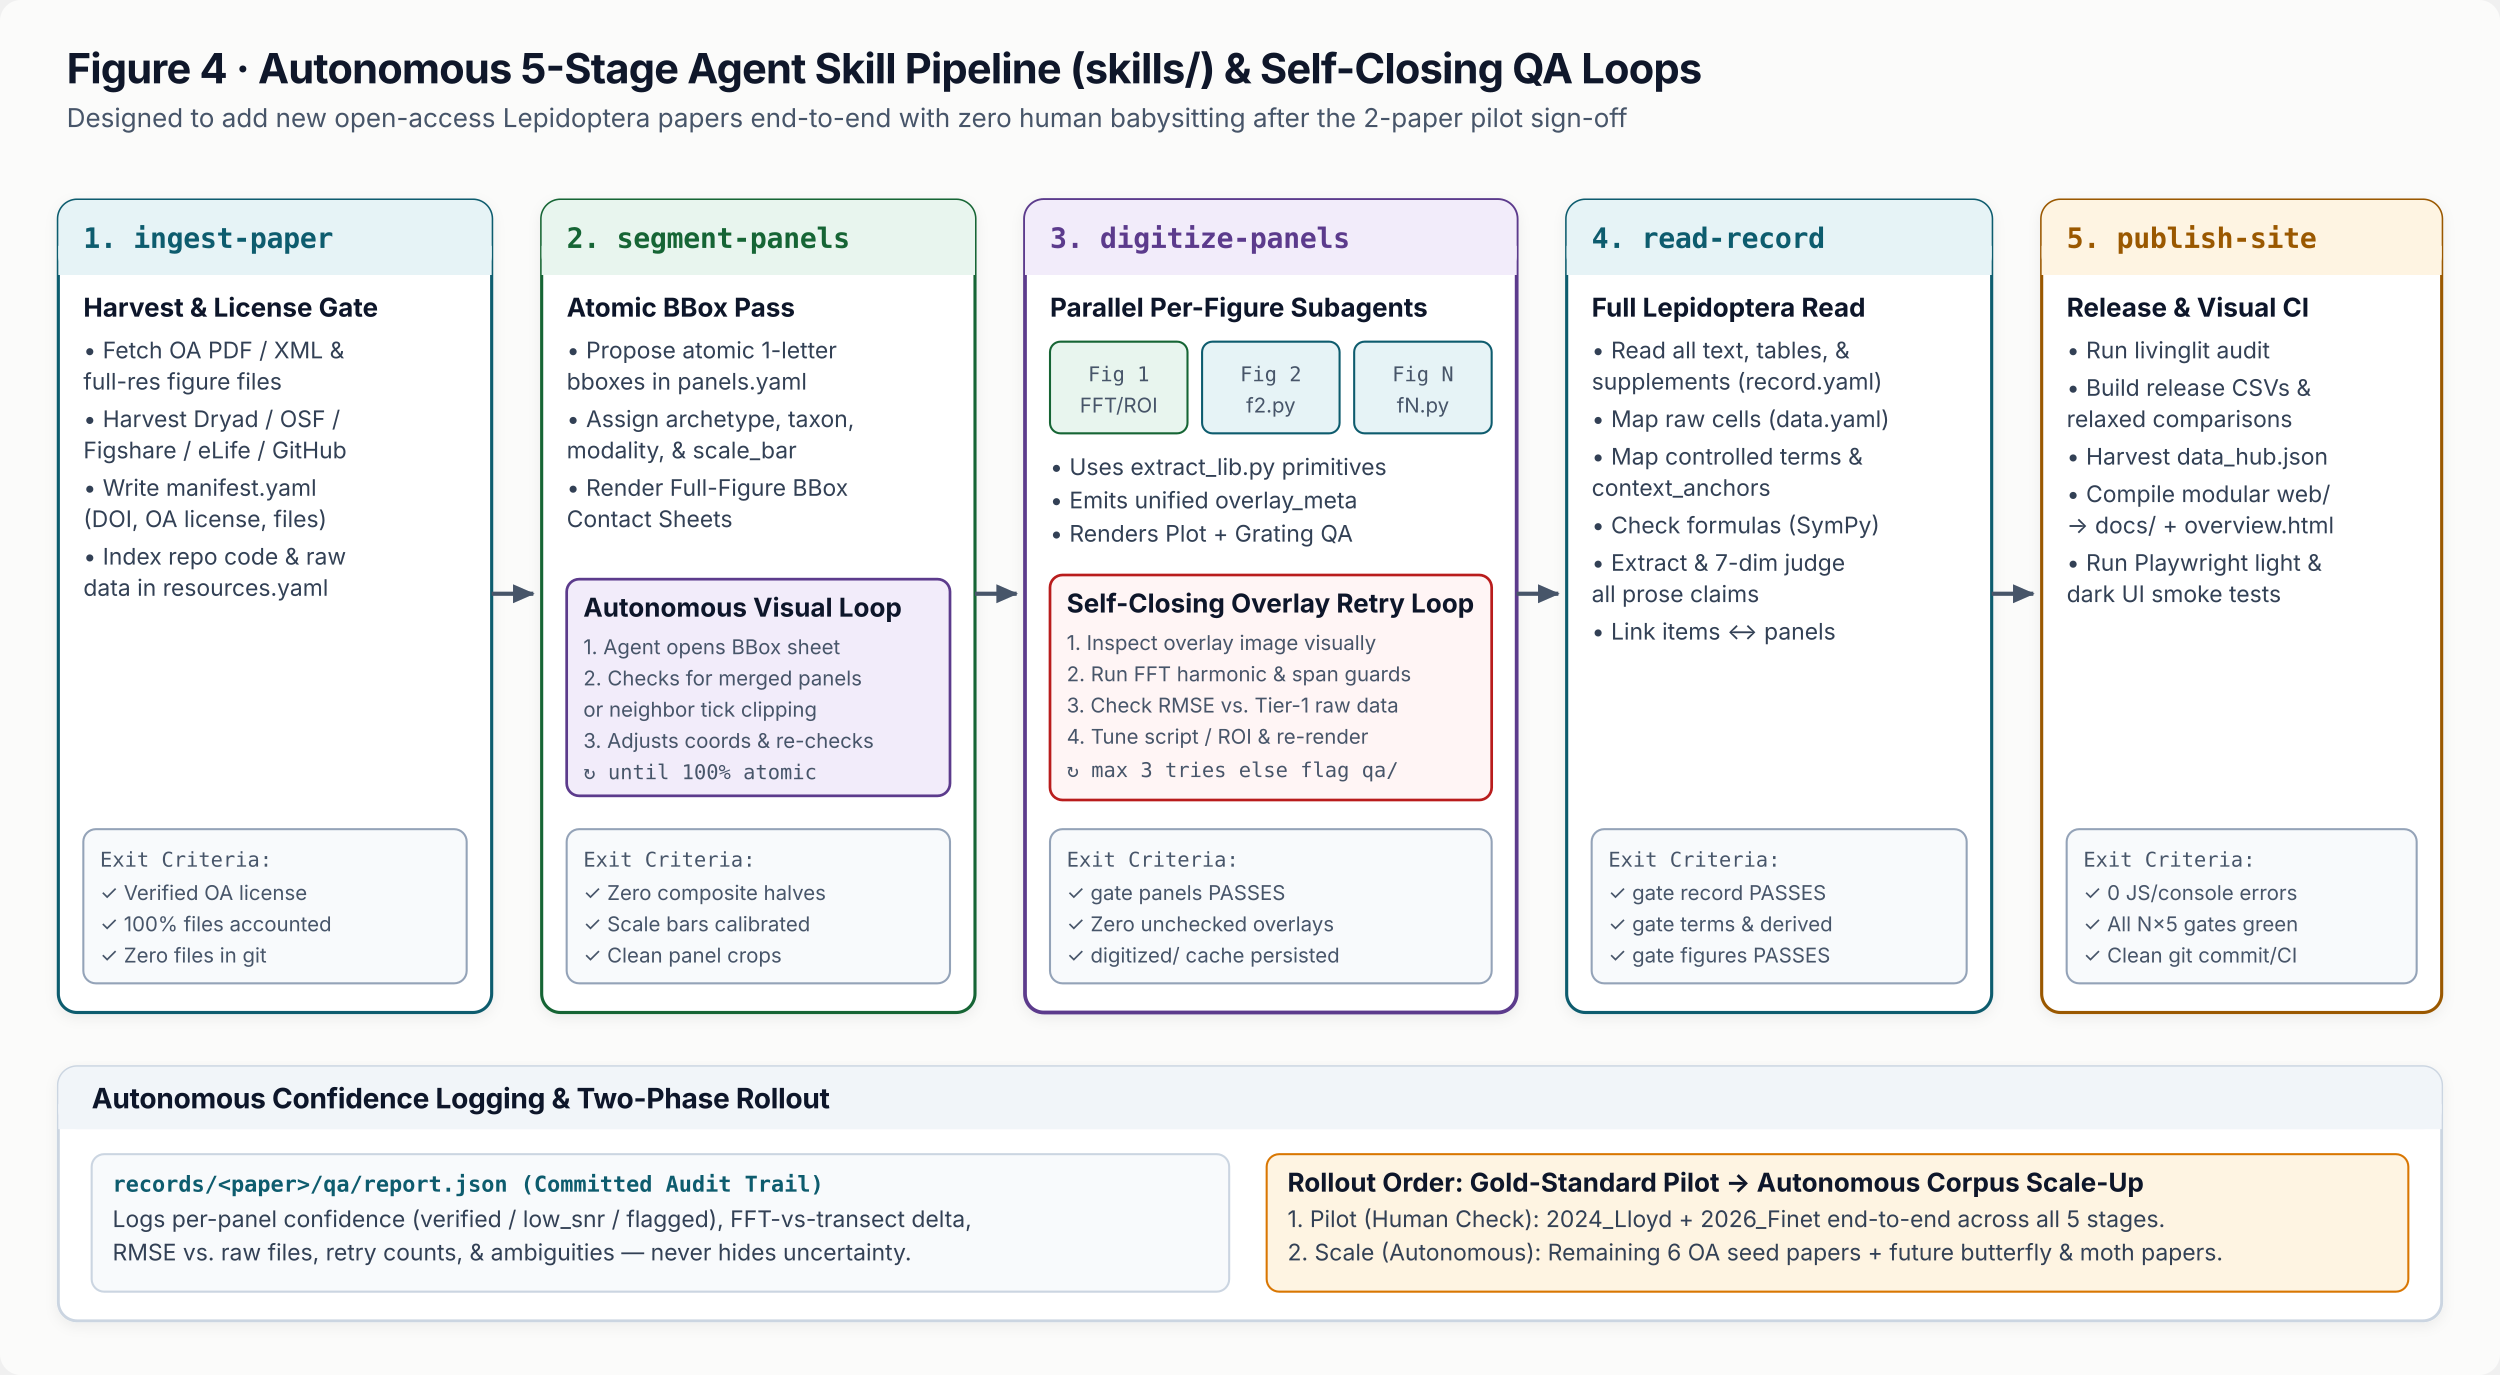
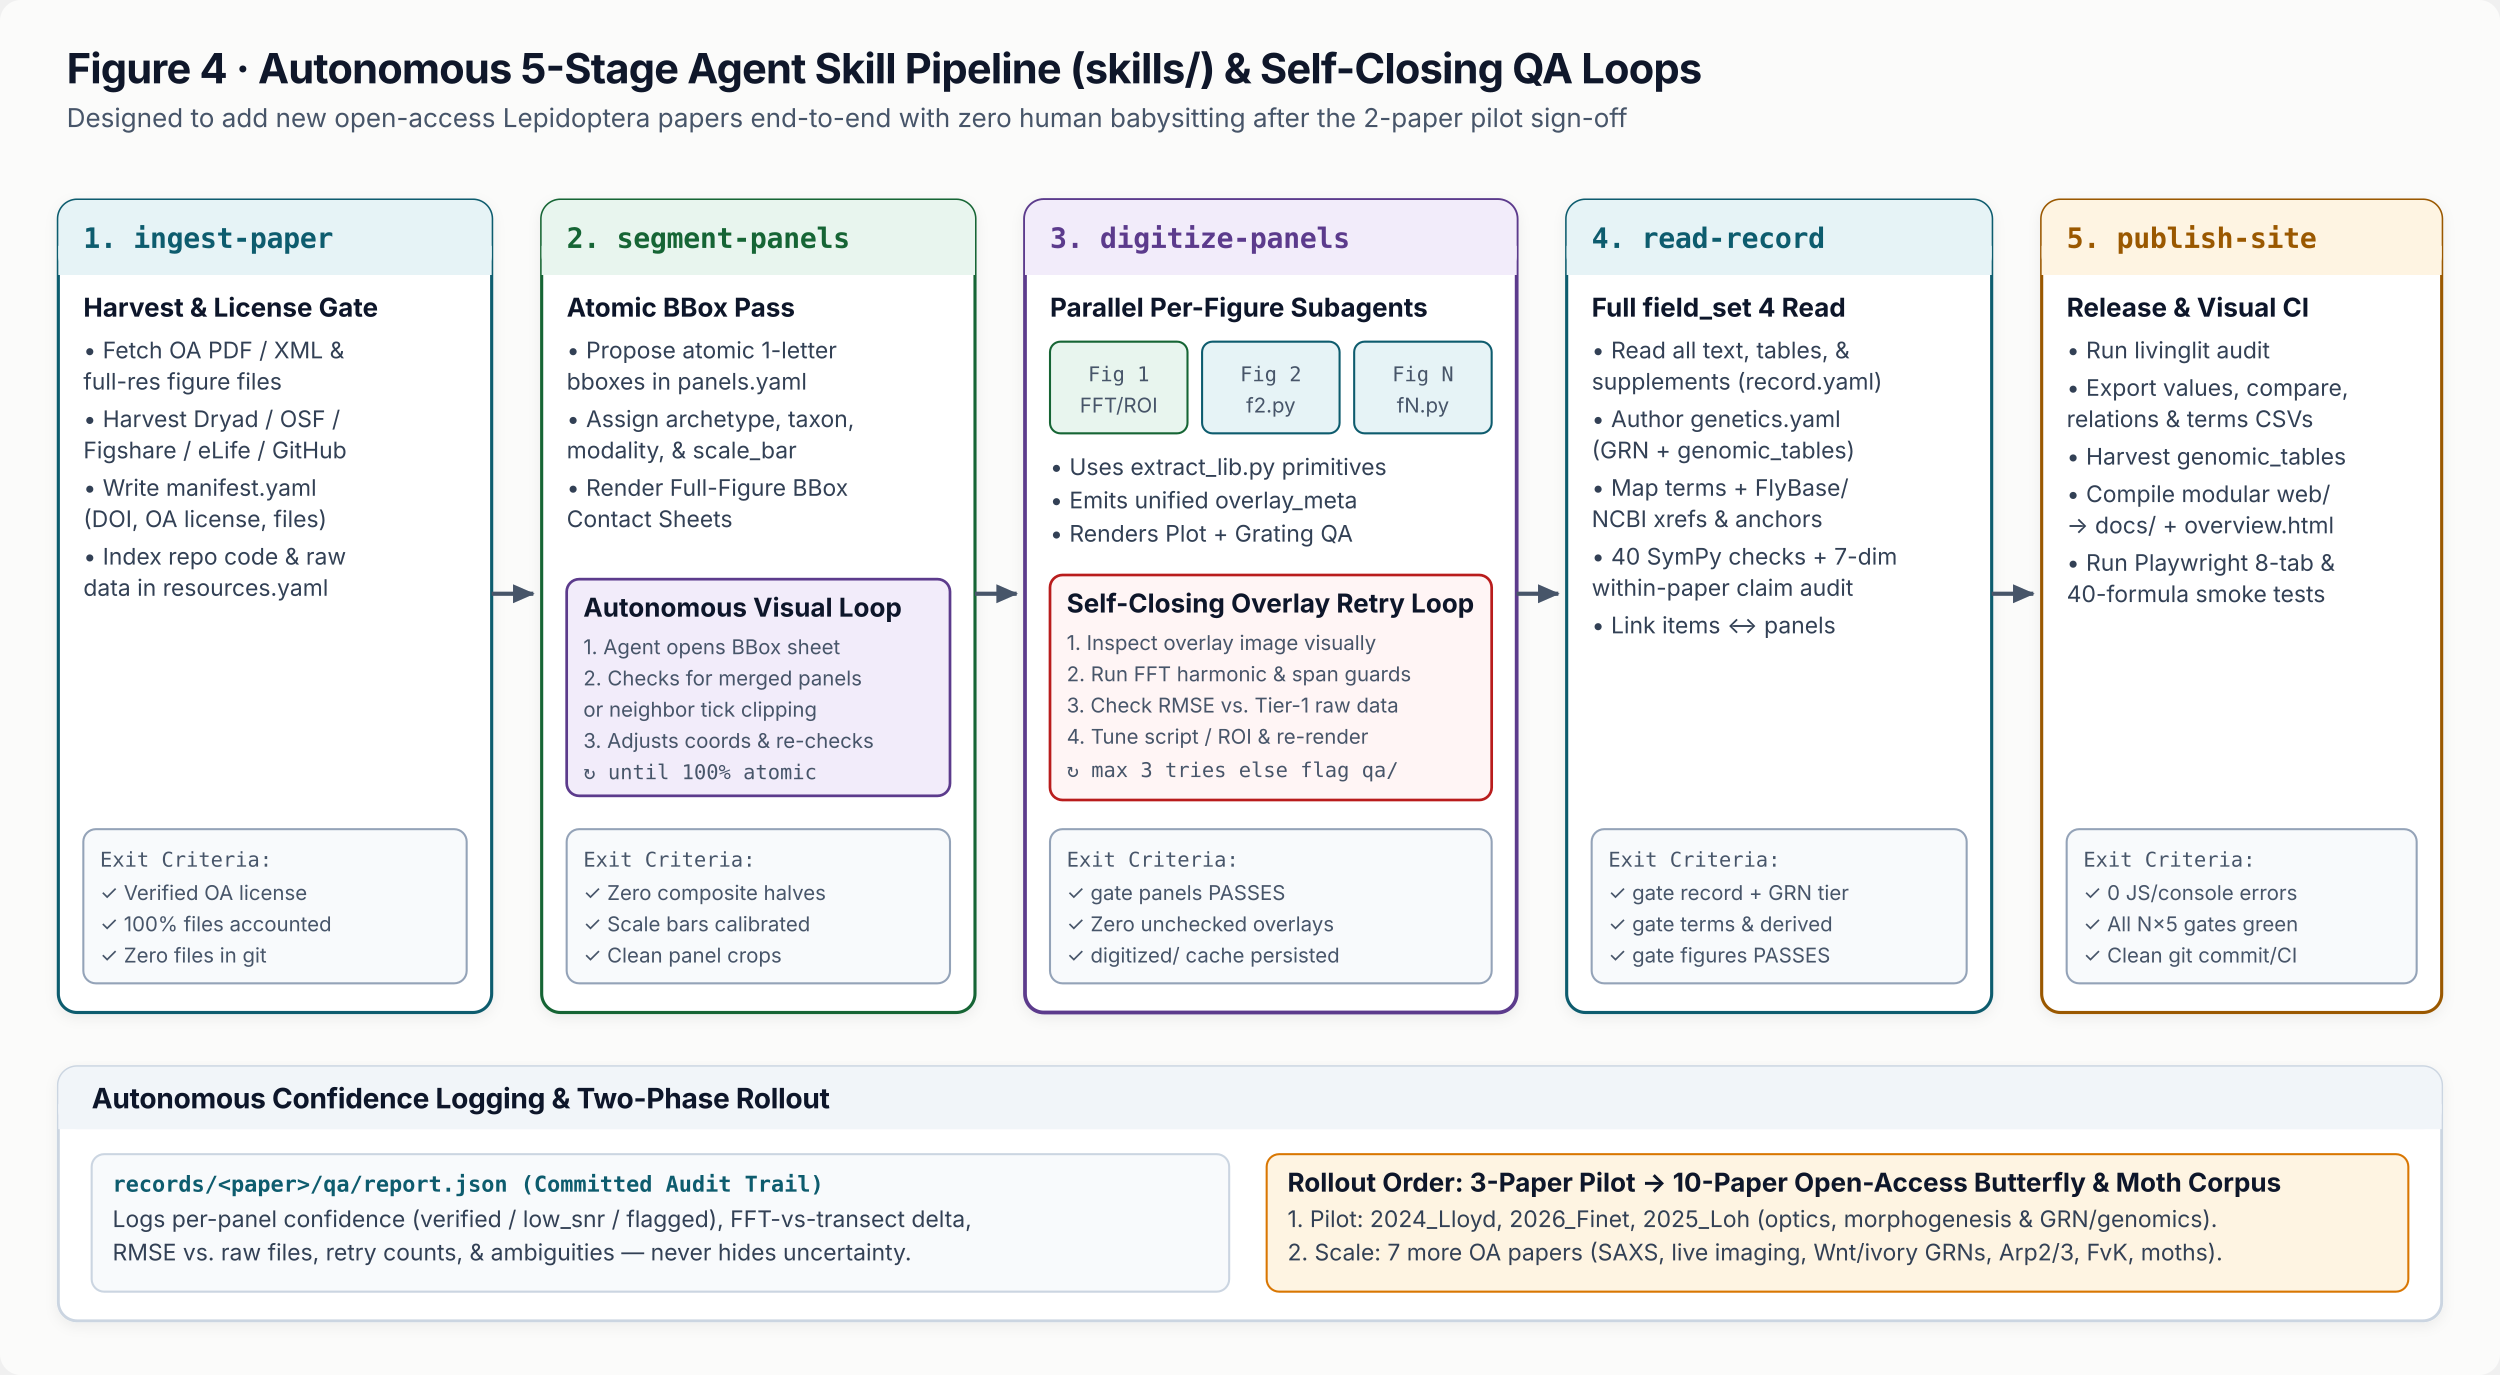
<svg xmlns="http://www.w3.org/2000/svg" viewBox="0 0 1200 660" width="1200" height="660">
  <defs>
    <style>
      .sans { font-family: "Inter", -apple-system, BlinkMacSystemFont, "Segoe UI", Roboto, sans-serif; }
      .mono { font-family: "JetBrains Mono", "SF Mono", ui-monospace, Menlo, monospace; }
      .title { font-size: 20px; font-weight: 700; fill: #0f172a; letter-spacing: -0.02em; }
      .sub { font-size: 12.5px; fill: #475569; }
      .sec-h { font-size: 13.5px; font-weight: 700; letter-spacing: -0.01em; }
      .box-h { font-size: 12.5px; font-weight: 700; fill: #0f172a; }
      .box-t { font-size: 11px; fill: #334155; }
      .code { font-size: 10.5px; fill: #0f5c6e; font-weight: 600; }
      .badge { font-size: 10px; font-weight: 700; letter-spacing: 0.03em; }
      .tiny { font-size: 9.8px; fill: #475569; }
    </style>
    <marker id="arr" viewBox="0 0 10 10" refX="8.5" refY="5" markerWidth="6.5" markerHeight="6.5" orient="auto-start-reverse">
      <path d="M 1 1.5 L 9 5 L 1 8.5 z" fill="#475569" />
    </marker>
    <marker id="arr-teal" viewBox="0 0 10 10" refX="8.5" refY="5" markerWidth="6.5" markerHeight="6.5" orient="auto-start-reverse">
      <path d="M 1 1.5 L 9 5 L 1 8.5 z" fill="#0f5c6e" />
    </marker>
    <marker id="arr-grn" viewBox="0 0 10 10" refX="8.5" refY="5" markerWidth="6.5" markerHeight="6.5" orient="auto-start-reverse">
      <path d="M 1 1.5 L 9 5 L 1 8.5 z" fill="#166534" />
    </marker>
    <marker id="arr-amb" viewBox="0 0 10 10" refX="8.5" refY="5" markerWidth="6.5" markerHeight="6.5" orient="auto-start-reverse">
      <path d="M 1 1.5 L 9 5 L 1 8.5 z" fill="#9a5800" />
    </marker>
    <marker id="arr-ind" viewBox="0 0 10 10" refX="8.5" refY="5" markerWidth="6.5" markerHeight="6.5" orient="auto-start-reverse">
      <path d="M 1 1.5 L 9 5 L 1 8.5 z" fill="#5b3a8c" />
    </marker>
    <marker id="arr-red" viewBox="0 0 10 10" refX="8.5" refY="5" markerWidth="6.5" markerHeight="6.5" orient="auto-start-reverse">
      <path d="M 1 1.5 L 9 5 L 1 8.5 z" fill="#b91c1c" />
    </marker>
    <filter id="sh" x="-4%" y="-4%" width="108%" height="112%">
      <feDropShadow dx="0" dy="2" stdDeviation="3" flood-color="#0f172a" flood-opacity="0.06" />
    </filter>
  </defs>
  <rect width="1200" height="660" fill="#fbfbfa" rx="10" />
  <text x="32" y="40" class="sans title">Figure 4 · Autonomous 5-Stage Agent Skill Pipeline (skills/) &amp; Self-Closing QA Loops</text>
  <text x="32" y="61" class="sans sub">Designed to add new open-access Lepidoptera papers end-to-end with zero human babysitting after the 2-paper pilot sign-off</text>
  <g transform="translate(28, 96)" filter="url(#sh)">
    <rect width="208" height="390" rx="9" fill="#ffffff" stroke="#0f5c6e" stroke-width="1.5" />
    <rect width="208" height="36" rx="9" fill="#e6f3f6" />
    <rect y="22" width="208" height="14" fill="#e6f3f6" />
    <text x="12" y="23" class="mono sec-h" fill="#0f5c6e">1. ingest-paper</text>
    <text x="12" y="56" class="sans box-h">Harvest &amp; License Gate</text>
    <text x="12" y="76" class="sans box-t">• Fetch OA PDF / XML &amp;</text>
    <text x="12" y="91" class="sans box-t">  full-res figure files</text>
    <text x="12" y="109" class="sans box-t">• Harvest Dryad / OSF /</text>
    <text x="12" y="124" class="sans box-t">  Figshare / eLife / GitHub</text>
    <text x="12" y="142" class="sans box-t">• Write manifest.yaml</text>
    <text x="12" y="157" class="sans box-t">  (DOI, OA license, files)</text>
    <text x="12" y="175" class="sans box-t">• Index repo code &amp; raw</text>
    <text x="12" y="190" class="sans box-t">  data in resources.yaml</text>
    <rect x="12" y="302" width="184" height="74" rx="6" fill="#f8fafc" stroke="#94a3b8" />
    <text x="20" y="320" class="mono tiny" fill="#0f5c6e">Exit Criteria:</text>
    <text x="20" y="336" class="sans tiny">✓ Verified OA license</text>
    <text x="20" y="351" class="sans tiny">✓ 100% files accounted</text>
    <text x="20" y="366" class="sans tiny">✓ Zero files in git</text>
  </g>
  <g transform="translate(260, 96)" filter="url(#sh)">
    <rect width="208" height="390" rx="9" fill="#ffffff" stroke="#166534" stroke-width="1.5" />
    <rect width="208" height="36" rx="9" fill="#e8f5ee" />
    <rect y="22" width="208" height="14" fill="#e8f5ee" />
    <text x="12" y="23" class="mono sec-h" fill="#166534">2. segment-panels</text>
    <text x="12" y="56" class="sans box-h">Atomic BBox Pass</text>
    <text x="12" y="76" class="sans box-t">• Propose atomic 1-letter</text>
    <text x="12" y="91" class="sans box-t">  bboxes in panels.yaml</text>
    <text x="12" y="109" class="sans box-t">• Assign archetype, taxon,</text>
    <text x="12" y="124" class="sans box-t">  modality, &amp; scale_bar</text>
    <text x="12" y="142" class="sans box-t">• Render Full-Figure BBox</text>
    <text x="12" y="157" class="sans box-t">  Contact Sheets</text>
    <rect x="12" y="182" width="184" height="104" rx="6" fill="#f2ecfa" stroke="#5b3a8c" stroke-width="1.3" />
    <text x="20" y="200" class="sans box-h" fill="#5b3a8c">Autonomous Visual Loop</text>
    <text x="20" y="218" class="sans tiny">1. Agent opens BBox sheet</text>
    <text x="20" y="233" class="sans tiny">2. Checks for merged panels</text>
    <text x="20" y="248" class="sans tiny">   or neighbor tick clipping</text>
    <text x="20" y="263" class="sans tiny">3. Adjusts coords &amp; re-checks</text>
    <text x="20" y="278" class="mono tiny" fill="#5b3a8c">   ↻ until 100% atomic</text>
    <rect x="12" y="302" width="184" height="74" rx="6" fill="#f8fafc" stroke="#94a3b8" />
    <text x="20" y="320" class="mono tiny" fill="#166534">Exit Criteria:</text>
    <text x="20" y="336" class="sans tiny">✓ Zero composite halves</text>
    <text x="20" y="351" class="sans tiny">✓ Scale bars calibrated</text>
    <text x="20" y="366" class="sans tiny">✓ Clean panel crops</text>
  </g>
  <g transform="translate(492, 96)" filter="url(#sh)">
    <rect width="236" height="390" rx="9" fill="#ffffff" stroke="#5b3a8c" stroke-width="1.8" />
    <rect width="236" height="36" rx="9" fill="#f2ecfa" />
    <rect y="22" width="236" height="14" fill="#f2ecfa" />
    <text x="12" y="23" class="mono sec-h" fill="#5b3a8c">3. digitize-panels</text>
    <text x="12" y="56" class="sans box-h">Parallel Per-Figure Subagents</text>
    <rect x="12" y="68" width="66" height="44" rx="5" fill="#e8f5ee" stroke="#166534" />
    <text x="45" y="87" text-anchor="middle" class="mono tiny" fill="#166534">Fig 1</text>
    <text x="45" y="102" text-anchor="middle" class="sans tiny">FFT/ROI</text>
    <rect x="85" y="68" width="66" height="44" rx="5" fill="#e6f3f6" stroke="#0f5c6e" />
    <text x="118" y="87" text-anchor="middle" class="mono tiny" fill="#0f5c6e">Fig 2</text>
    <text x="118" y="102" text-anchor="middle" class="sans tiny">f2.py</text>
    <rect x="158" y="68" width="66" height="44" rx="5" fill="#e6f3f6" stroke="#0f5c6e" />
    <text x="191" y="87" text-anchor="middle" class="mono tiny" fill="#0f5c6e">Fig N</text>
    <text x="191" y="102" text-anchor="middle" class="sans tiny">fN.py</text>
    <text x="12" y="132" class="sans box-t">• Uses extract_lib.py primitives</text>
    <text x="12" y="148" class="sans box-t">• Emits unified overlay_meta</text>
    <text x="12" y="164" class="sans box-t">• Renders Plot + Grating QA</text>
    <rect x="12" y="180" width="212" height="108" rx="6" fill="#fff5f5" stroke="#b91c1c" stroke-width="1.3" />
    <text x="20" y="198" class="sans box-h" fill="#9f2222">Self-Closing Overlay Retry Loop</text>
    <text x="20" y="216" class="sans tiny">1. Inspect overlay image visually</text>
    <text x="20" y="231" class="sans tiny">2. Run FFT harmonic &amp; span guards</text>
    <text x="20" y="246" class="sans tiny">3. Check RMSE vs. Tier-1 raw data</text>
    <text x="20" y="261" class="sans tiny">4. Tune script / ROI &amp; re-render</text>
    <text x="20" y="277" class="mono tiny" fill="#b91c1c">   ↻ max 3 tries else flag qa/</text>
    <rect x="12" y="302" width="212" height="74" rx="6" fill="#f8fafc" stroke="#94a3b8" />
    <text x="20" y="320" class="mono tiny" fill="#5b3a8c">Exit Criteria:</text>
    <text x="20" y="336" class="sans tiny">✓ gate panels PASSES</text>
    <text x="20" y="351" class="sans tiny">✓ Zero unchecked overlays</text>
    <text x="20" y="366" class="sans tiny">✓ digitized/ cache persisted</text>
  </g>
  <g transform="translate(752, 96)" filter="url(#sh)">
    <rect width="204" height="390" rx="9" fill="#ffffff" stroke="#0f5c6e" stroke-width="1.5" />
    <rect width="204" height="36" rx="9" fill="#e6f3f6" />
    <rect y="22" width="204" height="14" fill="#e6f3f6" />
    <text x="12" y="23" class="mono sec-h" fill="#0f5c6e">4. read-record</text>
-     <text x="12" y="56" class="sans box-h">Full Lepidoptera Read</text>
+     <text x="12" y="56" class="sans box-h">Full field_set 4 Read</text>
    <text x="12" y="76" class="sans box-t">• Read all text, tables, &amp;</text>
    <text x="12" y="91" class="sans box-t">  supplements (record.yaml)</text>
-     <text x="12" y="109" class="sans box-t">• Map raw cells (data.yaml)</text>
-     <text x="12" y="127" class="sans box-t">• Map controlled terms &amp;</text>
-     <text x="12" y="142" class="sans box-t">  context_anchors</text>
-     <text x="12" y="160" class="sans box-t">• Check formulas (SymPy)</text>
-     <text x="12" y="178" class="sans box-t">• Extract &amp; 7-dim judge</text>
-     <text x="12" y="193" class="sans box-t">  all prose claims</text>
-     <text x="12" y="211" class="sans box-t">• Link items ↔ panels</text>
+     <text x="12" y="109" class="sans box-t">• Author genetics.yaml</text>
+     <text x="12" y="124" class="sans box-t">  (GRN + genomic_tables)</text>
+     <text x="12" y="142" class="sans box-t">• Map terms + FlyBase/</text>
+     <text x="12" y="157" class="sans box-t">  NCBI xrefs &amp; anchors</text>
+     <text x="12" y="175" class="sans box-t">• 40 SymPy checks + 7-dim</text>
+     <text x="12" y="190" class="sans box-t">  within-paper claim audit</text>
+     <text x="12" y="208" class="sans box-t">• Link items ↔ panels</text>
    <rect x="12" y="302" width="180" height="74" rx="6" fill="#f8fafc" stroke="#94a3b8" />
    <text x="20" y="320" class="mono tiny" fill="#0f5c6e">Exit Criteria:</text>
-     <text x="20" y="336" class="sans tiny">✓ gate record PASSES</text>
+     <text x="20" y="336" class="sans tiny">✓ gate record + GRN tier</text>
    <text x="20" y="351" class="sans tiny">✓ gate terms &amp; derived</text>
    <text x="20" y="366" class="sans tiny">✓ gate figures PASSES</text>
  </g>
  <g transform="translate(980, 96)" filter="url(#sh)">
    <rect width="192" height="390" rx="9" fill="#ffffff" stroke="#9a5800" stroke-width="1.5" />
    <rect width="192" height="36" rx="9" fill="#fef4e2" />
    <rect y="22" width="192" height="14" fill="#fef4e2" />
    <text x="12" y="23" class="mono sec-h" fill="#9a5800">5. publish-site</text>
    <text x="12" y="56" class="sans box-h">Release &amp; Visual CI</text>
    <text x="12" y="76" class="sans box-t">• Run livinglit audit</text>
-     <text x="12" y="94" class="sans box-t">• Build release CSVs &amp;</text>
-     <text x="12" y="109" class="sans box-t">  relaxed comparisons</text>
-     <text x="12" y="127" class="sans box-t">• Harvest data_hub.json</text>
+     <text x="12" y="94" class="sans box-t">• Export values, compare,</text>
+     <text x="12" y="109" class="sans box-t">  relations &amp; terms CSVs</text>
+     <text x="12" y="127" class="sans box-t">• Harvest genomic_tables</text>
    <text x="12" y="145" class="sans box-t">• Compile modular web/</text>
    <text x="12" y="160" class="sans box-t">  → docs/ + overview.html</text>
-     <text x="12" y="178" class="sans box-t">• Run Playwright light &amp;</text>
-     <text x="12" y="193" class="sans box-t">  dark UI smoke tests</text>
+     <text x="12" y="178" class="sans box-t">• Run Playwright 8-tab &amp;</text>
+     <text x="12" y="193" class="sans box-t">  40-formula smoke tests</text>
    <rect x="12" y="302" width="168" height="74" rx="6" fill="#f8fafc" stroke="#94a3b8" />
    <text x="20" y="320" class="mono tiny" fill="#9a5800">Exit Criteria:</text>
    <text x="20" y="336" class="sans tiny">✓ 0 JS/console errors</text>
    <text x="20" y="351" class="sans tiny">✓ All N×5 gates green</text>
    <text x="20" y="366" class="sans tiny">✓ Clean git commit/CI</text>
  </g>
  <path d="M 236 285 L 256 285" stroke="#475569" stroke-width="2" fill="none" marker-end="url(#arr)" />
  <path d="M 468 285 L 488 285" stroke="#475569" stroke-width="2" fill="none" marker-end="url(#arr)" />
  <path d="M 728 285 L 748 285" stroke="#475569" stroke-width="2" fill="none" marker-end="url(#arr)" />
  <path d="M 956 285 L 976 285" stroke="#475569" stroke-width="2" fill="none" marker-end="url(#arr)" />
  <g transform="translate(28, 512)" filter="url(#sh)">
    <rect width="1144" height="122" rx="9" fill="#ffffff" stroke="#cbd5e1" stroke-width="1.4" />
    <rect width="1144" height="30" rx="9" fill="#f1f5f9" />
    <rect y="18" width="1144" height="12" fill="#f1f5f9" />
    <text x="16" y="20" class="sans sec-h" fill="#0f172a">Autonomous Confidence Logging &amp; Two-Phase Rollout</text>
    <rect x="16" y="42" width="546" height="66" rx="6" fill="#f8fafc" stroke="#cbd5e1" />
    <text x="26" y="60" class="mono code" fill="#5b3a8c">records/&lt;paper&gt;/qa/report.json (Committed Audit Trail)</text>
    <text x="26" y="77" class="sans box-t">Logs per-panel confidence (verified / low_snr / flagged), FFT-vs-transect delta,</text>
    <text x="26" y="93" class="sans box-t">RMSE vs. raw files, retry counts, &amp; ambiguities — never hides uncertainty.</text>
    <rect x="580" y="42" width="548" height="66" rx="6" fill="#fef4e2" stroke="#d97706" />
-     <text x="590" y="60" class="sans box-h" fill="#9a5800">Rollout Order: Gold-Standard Pilot → Autonomous Corpus Scale-Up</text>
-     <text x="590" y="77" class="sans box-t">1. Pilot (Human Check): 2024_Lloyd + 2026_Finet end-to-end across all 5 stages.</text>
-     <text x="590" y="93" class="sans box-t">2. Scale (Autonomous): Remaining 6 OA seed papers + future butterfly &amp; moth papers.</text>
+     <text x="590" y="60" class="sans box-h" fill="#9a5800">Rollout Order: 3-Paper Pilot → 10-Paper Open-Access Butterfly &amp; Moth Corpus</text>
+     <text x="590" y="77" class="sans box-t">1. Pilot: 2024_Lloyd, 2026_Finet, 2025_Loh (optics, morphogenesis &amp; GRN/genomics).</text>
+     <text x="590" y="93" class="sans box-t">2. Scale: 7 more OA papers (SAXS, live imaging, Wnt/ivory GRNs, Arp2/3, FvK, moths).</text>
  </g>
</svg>
